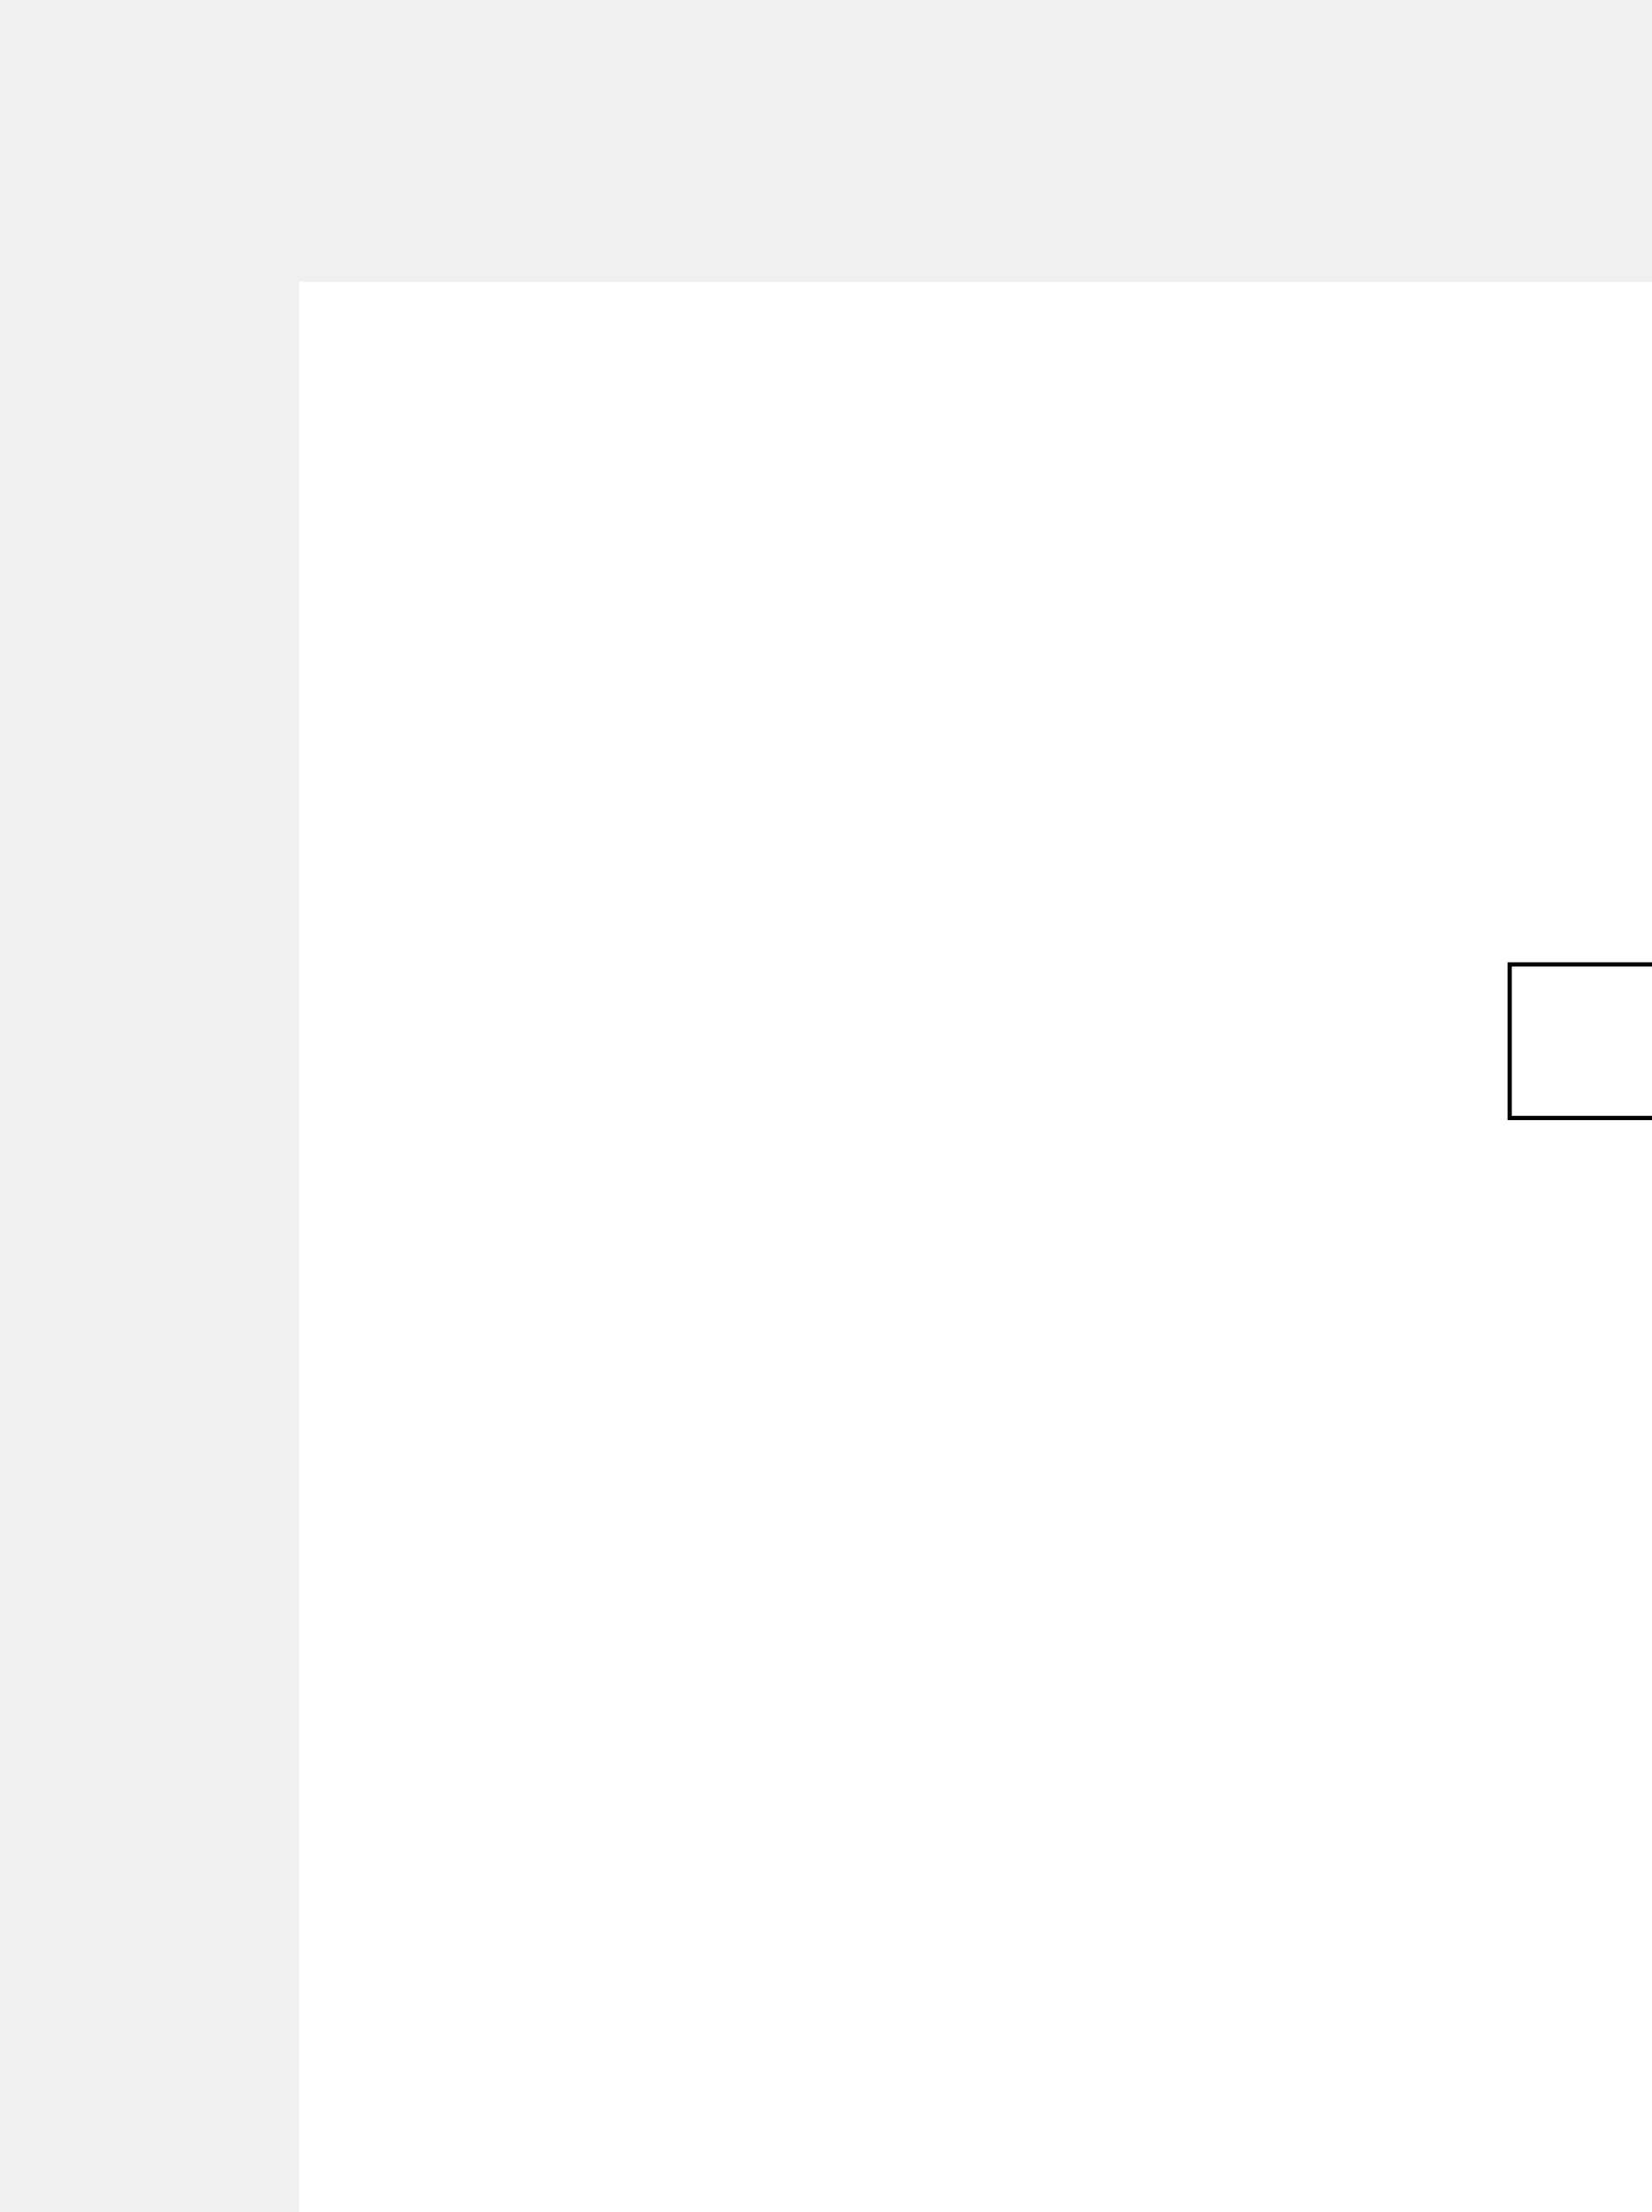
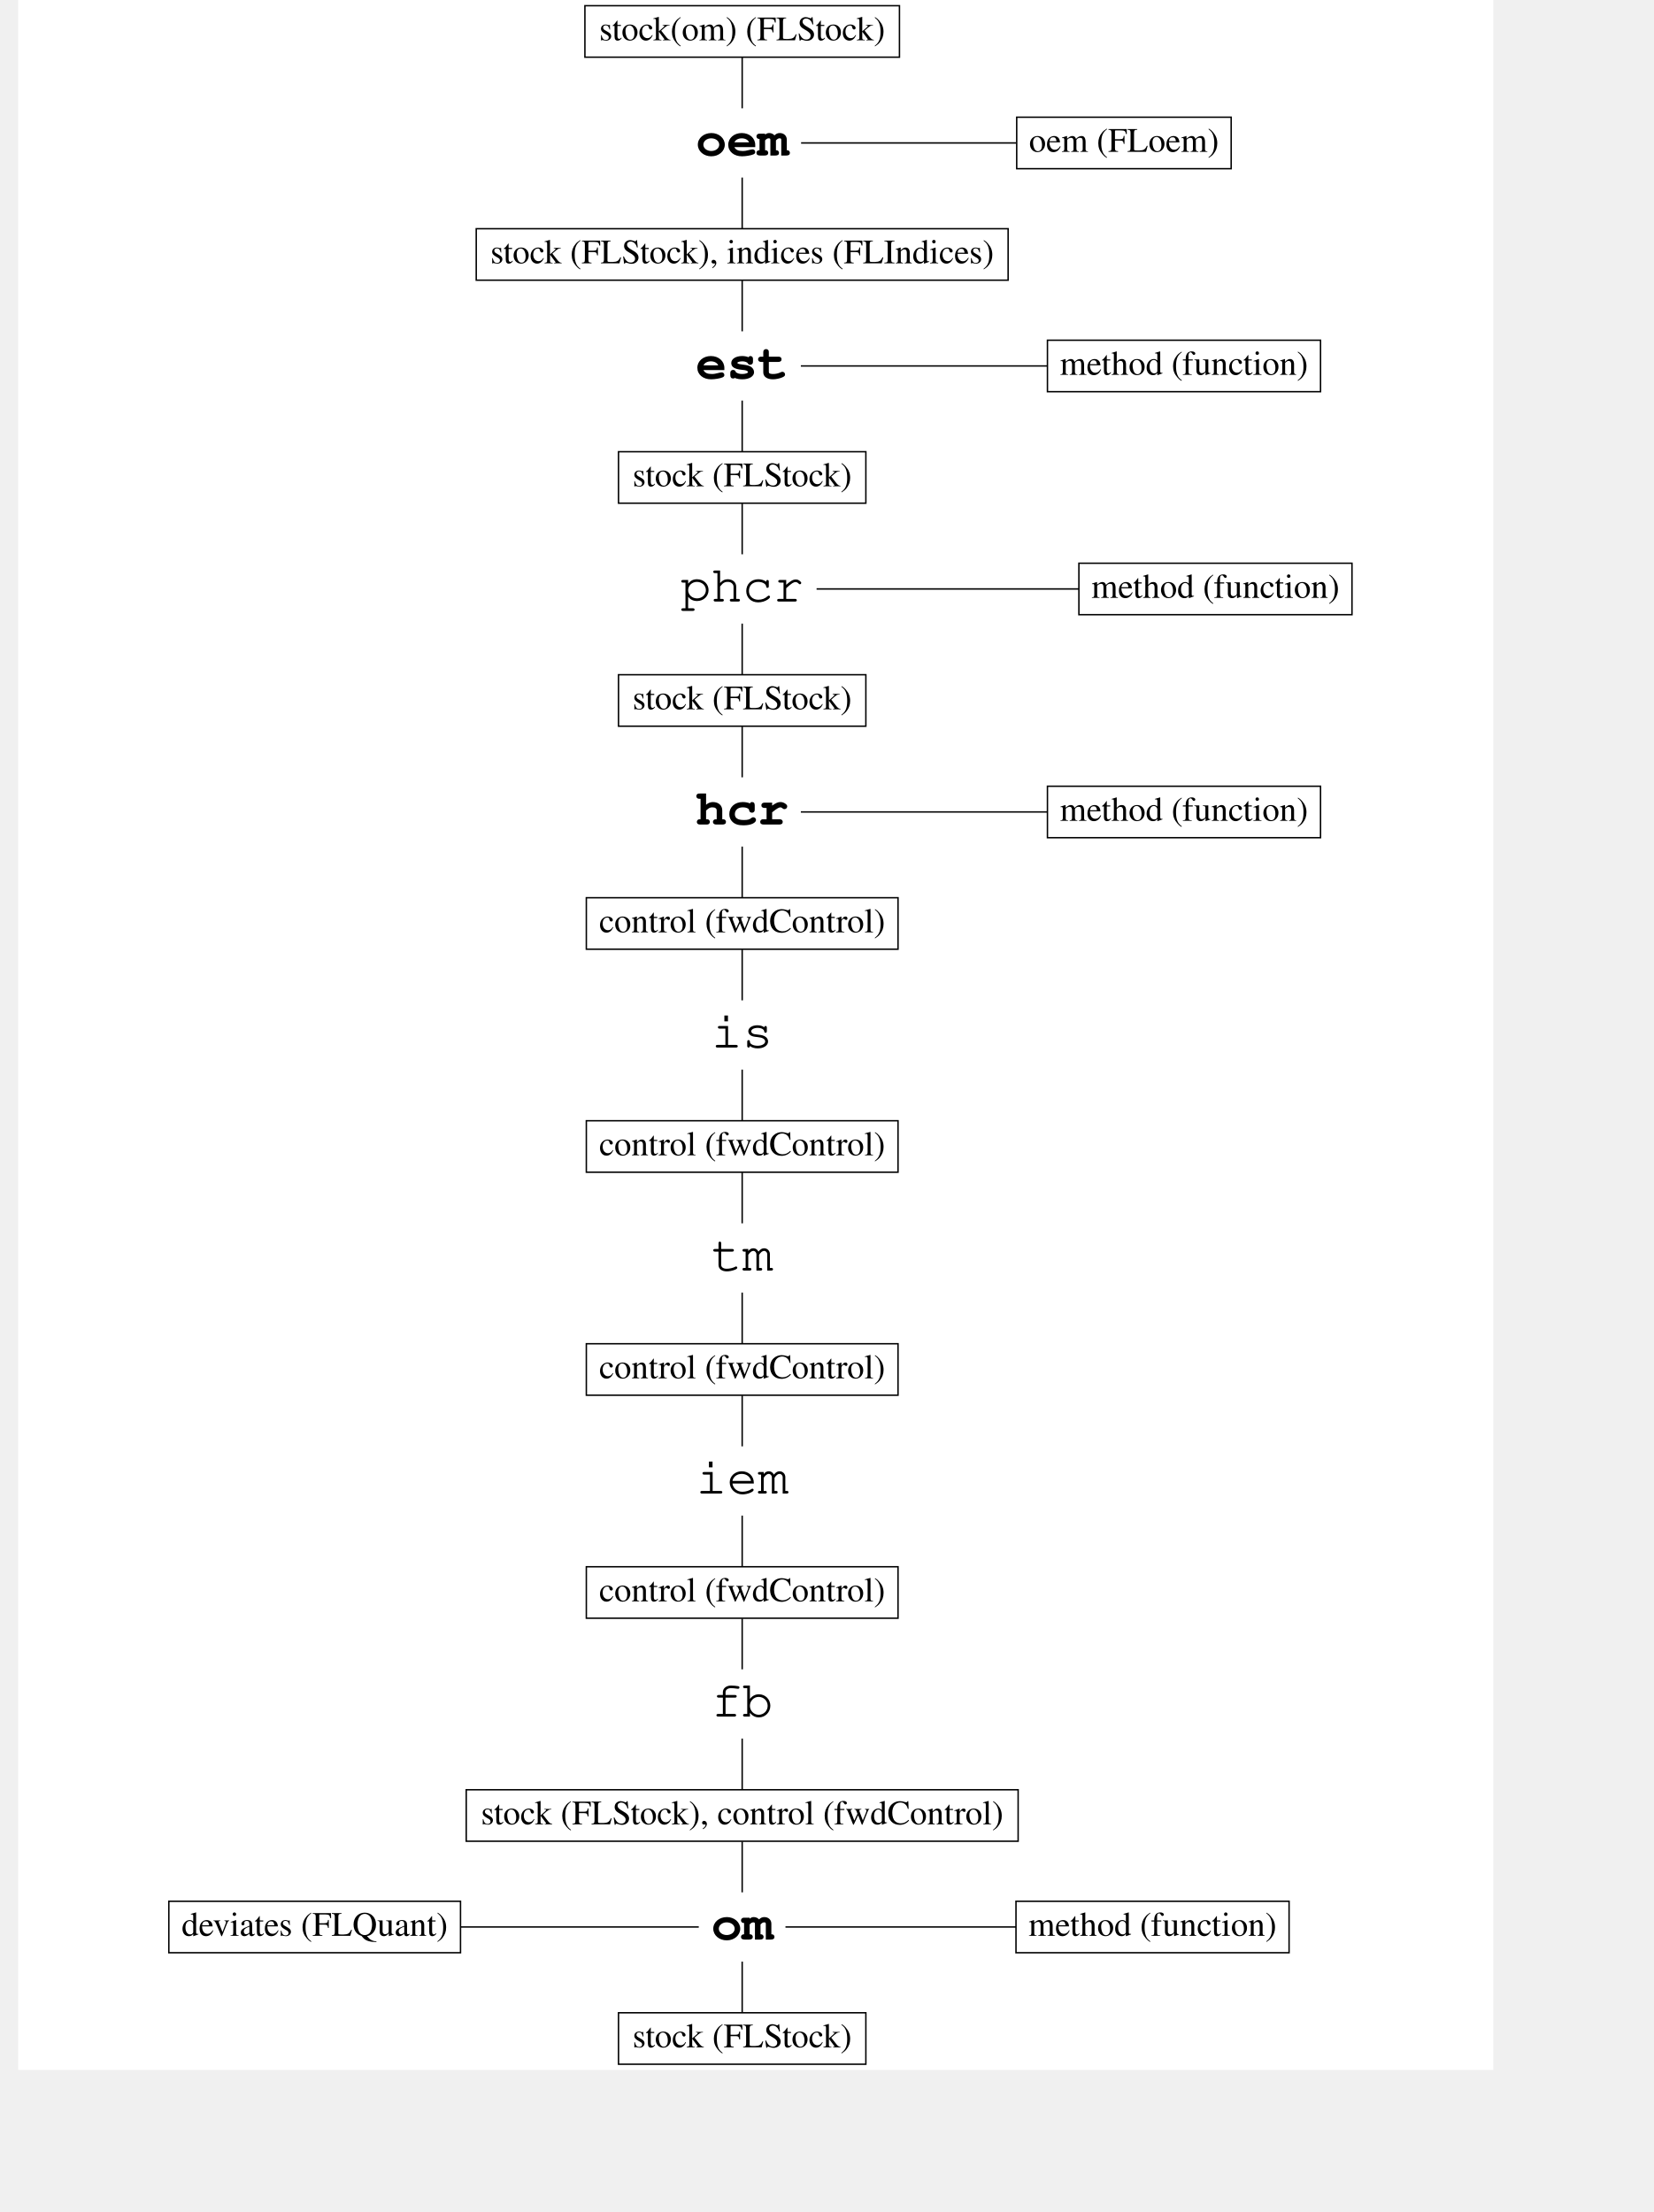
- <svg xmlns="http://www.w3.org/2000/svg" width="713pt" height="955pt" viewBox="57.60 57.60 655.60 897.02">
-   <g id="graph0" class="graph" transform="scale(1.73 1.73) rotate(0) translate(103.36 1543.36)">
-     <polygon fill="white" stroke="transparent" points="-4,4 -4,-1444 1027.56,-1444 1027.56,4 -4,4" />
+ <svg xmlns="http://www.w3.org/2000/svg" width="713pt" height="954pt" viewBox="57.60 57.60 655.60 896.89">
+   <g id="graph0" class="graph" transform="scale(0.579623 0.579623) rotate(0) translate(103.375 1543.37)">
+     <polygon fill="white" stroke="none" points="-4,4 -4,-1444 1027.7,-1444 1027.7,4 -4,4" />
    <g id="node1" class="node">
-       <text text-anchor="middle" x="505.72" y="-1335.2" font-family="Courier,monospace" font-weight="bold" font-size="36.00" fill="#000000">oem</text>
+       <text text-anchor="middle" x="502.389" y="-1335.2" font-family="Courier,monospace" font-weight="bold" font-size="36.00" fill="#000000">oem</text>
    </g>
    <g id="node11" class="node">
-       <polygon fill="none" stroke="black" points="842.72,-1362 666.72,-1362 666.72,-1326 842.72,-1326 842.72,-1362" />
-       <text text-anchor="middle" x="754.72" y="-1337.8" font-family="Times,serif" font-size="24.00">oem (FLoem)</text>
+       <polygon fill="none" stroke="black" points="844.389,-1362 694.389,-1362 694.389,-1326 844.389,-1326 844.389,-1362" />
+       <text text-anchor="middle" x="769.389" y="-1337.8" font-family="Times,serif" font-size="24.00">oem (FLoem)</text>
    </g>
    <g id="edge1" class="edge">
-       <path fill="none" stroke="black" d="M547.06,-1344C586.94,-1344 626.83,-1344 666.71,-1344" />
+       <path fill="none" stroke="black" d="M543.586,-1344C593.716,-1344 643.845,-1344 693.975,-1344" />
    </g>
    <g id="node12" class="node">
-       <polygon fill="none" stroke="black" points="731.72,-1284 279.72,-1284 279.72,-1248 731.72,-1248 731.72,-1284" />
-       <text text-anchor="middle" x="505.72" y="-1259.8" font-family="Times,serif" font-size="24.00">stock (FLStock), indices (FLIndices)</text>
+       <polygon fill="none" stroke="black" points="688.389,-1284 316.389,-1284 316.389,-1248 688.389,-1248 688.389,-1284" />
+       <text text-anchor="middle" x="502.389" y="-1259.8" font-family="Times,serif" font-size="24.00">stock (FLStock), indices (FLIndices)</text>
    </g>
    <g id="edge8" class="edge">
-       <path fill="none" stroke="black" d="M505.72,-1319.78C505.72,-1308.26 505.72,-1294.59 505.72,-1284.04" />
+       <path fill="none" stroke="black" d="M502.389,-1319.78C502.389,-1308.26 502.389,-1294.59 502.389,-1284.04" />
    </g>
    <g id="node2" class="node">
-       <text text-anchor="middle" x="505.72" y="-1179.2" font-family="Courier,monospace" font-weight="bold" font-size="36.00" fill="#000000">est</text>
+       <text text-anchor="middle" x="502.389" y="-1179.2" font-family="Courier,monospace" font-weight="bold" font-size="36.00" fill="#000000">est</text>
    </g>
    <g id="node13" class="node">
-       <polygon fill="none" stroke="black" points="923.22,-1206 688.22,-1206 688.22,-1170 923.22,-1170 923.22,-1206" />
-       <text text-anchor="middle" x="805.72" y="-1181.8" font-family="Times,serif" font-size="24.00">method (function)</text>
+       <polygon fill="none" stroke="black" points="906.889,-1206 715.889,-1206 715.889,-1170 906.889,-1170 906.889,-1206" />
+       <text text-anchor="middle" x="811.389" y="-1181.8" font-family="Times,serif" font-size="24.00">method (function)</text>
    </g>
    <g id="edge2" class="edge">
-       <path fill="none" stroke="black" d="M546.74,-1188C593.86,-1188 640.99,-1188 688.12,-1188" />
+       <path fill="none" stroke="black" d="M543.428,-1188C600.911,-1188 658.393,-1188 715.876,-1188" />
    </g>
    <g id="node14" class="node">
-       <polygon fill="none" stroke="black" points="608.72,-1128 402.72,-1128 402.72,-1092 608.72,-1092 608.72,-1128" />
-       <text text-anchor="middle" x="505.72" y="-1103.8" font-family="Times,serif" font-size="24.00">stock (FLStock)</text>
+       <polygon fill="none" stroke="black" points="588.889,-1128 415.889,-1128 415.889,-1092 588.889,-1092 588.889,-1128" />
+       <text text-anchor="middle" x="502.389" y="-1103.8" font-family="Times,serif" font-size="24.00">stock (FLStock)</text>
    </g>
    <g id="edge10" class="edge">
-       <path fill="none" stroke="black" d="M505.72,-1163.78C505.72,-1152.26 505.72,-1138.59 505.72,-1128.04" />
+       <path fill="none" stroke="black" d="M502.389,-1163.78C502.389,-1152.26 502.389,-1138.59 502.389,-1128.04" />
    </g>
    <g id="node3" class="node">
-       <text text-anchor="middle" x="505.72" y="-867.2" font-family="Courier,monospace" font-weight="bold" font-size="36.00" fill="#000000">hcr</text>
+       <text text-anchor="middle" x="502.389" y="-867.2" font-family="Courier,monospace" font-weight="bold" font-size="36.00" fill="#000000">hcr</text>
    </g>
    <g id="node17" class="node">
-       <polygon fill="none" stroke="black" points="923.22,-894 688.22,-894 688.22,-858 923.22,-858 923.22,-894" />
-       <text text-anchor="middle" x="805.72" y="-869.8" font-family="Times,serif" font-size="24.00">method (function)</text>
+       <polygon fill="none" stroke="black" points="906.889,-894 715.889,-894 715.889,-858 906.889,-858 906.889,-894" />
+       <text text-anchor="middle" x="811.389" y="-869.8" font-family="Times,serif" font-size="24.00">method (function)</text>
    </g>
    <g id="edge4" class="edge">
-       <path fill="none" stroke="black" d="M546.74,-876C593.86,-876 640.99,-876 688.12,-876" />
+       <path fill="none" stroke="black" d="M543.428,-876C600.911,-876 658.393,-876 715.876,-876" />
    </g>
    <g id="node18" class="node">
-       <polygon fill="none" stroke="black" points="637.22,-816 374.22,-816 374.22,-780 637.22,-780 637.22,-816" />
-       <text text-anchor="middle" x="505.72" y="-791.8" font-family="Times,serif" font-size="24.00">control (fwdControl)</text>
+       <polygon fill="none" stroke="black" points="611.389,-816 393.389,-816 393.389,-780 611.389,-780 611.389,-816" />
+       <text text-anchor="middle" x="502.389" y="-791.8" font-family="Times,serif" font-size="24.00">control (fwdControl)</text>
    </g>
    <g id="edge14" class="edge">
-       <path fill="none" stroke="black" d="M505.72,-851.78C505.72,-840.26 505.72,-826.59 505.72,-816.04" />
+       <path fill="none" stroke="black" d="M502.389,-851.785C502.389,-840.26 502.389,-826.587 502.389,-816.044" />
    </g>
    <g id="node4" class="node">
-       <text text-anchor="middle" x="505.72" y="-87.2" font-family="Courier,monospace" font-weight="bold" font-size="36.00" fill="#000000">om</text>
+       <text text-anchor="middle" x="502.389" y="-87.2" font-family="Courier,monospace" font-weight="bold" font-size="36.00" fill="#000000">om</text>
    </g>
    <g id="node23" class="node">
-       <polygon fill="none" stroke="black" points="585.72,-36 425.72,-36 425.72,0 585.72,0 585.72,-36" />
-       <text text-anchor="middle" x="505.72" y="-11.8" font-family="Times,serif" font-size="24.00">om (FLmse)</text>
+       <polygon fill="none" stroke="black" points="588.889,-36 415.889,-36 415.889,-0 588.889,-0 588.889,-36" />
+       <text text-anchor="middle" x="502.389" y="-11.8" font-family="Times,serif" font-size="24.00">stock (FLStock)</text>
    </g>
    <g id="edge24" class="edge">
-       <path fill="none" stroke="black" d="M505.72,-71.78C505.72,-60.26 505.72,-46.59 505.72,-36.04" />
+       <path fill="none" stroke="black" d="M502.389,-71.784C502.389,-60.26 502.389,-46.587 502.389,-36.044" />
    </g>
    <g id="node24" class="node">
-       <polygon fill="none" stroke="black" points="904.22,-114 669.22,-114 669.22,-78 904.22,-78 904.22,-114" />
-       <text text-anchor="middle" x="786.72" y="-89.8" font-family="Times,serif" font-size="24.00">method (function)</text>
+       <polygon fill="none" stroke="black" points="884.889,-114 693.889,-114 693.889,-78 884.889,-78 884.889,-114" />
+       <text text-anchor="middle" x="789.389" y="-89.8" font-family="Times,serif" font-size="24.00">method (function)</text>
    </g>
    <g id="edge6" class="edge">
-       <path fill="none" stroke="black" d="M535.91,-96C580.32,-96 624.74,-96 669.15,-96" />
+       <path fill="none" stroke="black" d="M532.659,-96C586.395,-96 640.131,-96 693.867,-96" />
    </g>
    <g id="node5" class="node">
-       <text text-anchor="middle" x="505.72" y="-1023.2" font-family="Courier,monospace" font-size="36.00" fill="#000000">phcr</text>
+       <text text-anchor="middle" x="502.389" y="-1023.2" font-family="Courier,monospace" font-size="36.00" fill="#000000">phcr</text>
    </g>
    <g id="node15" class="node">
-       <polygon fill="none" stroke="black" points="942.22,-1050 707.22,-1050 707.22,-1014 942.22,-1014 942.22,-1050" />
-       <text text-anchor="middle" x="824.72" y="-1025.8" font-family="Times,serif" font-size="24.00">method (function)</text>
+       <polygon fill="none" stroke="black" points="928.889,-1050 737.889,-1050 737.889,-1014 928.889,-1014 928.889,-1050" />
+       <text text-anchor="middle" x="833.389" y="-1025.8" font-family="Times,serif" font-size="24.00">method (function)</text>
    </g>
    <g id="edge3" class="edge">
-       <path fill="none" stroke="black" d="M557.75,-1032C607.54,-1032 657.34,-1032 707.14,-1032" />
+       <path fill="none" stroke="black" d="M554.431,-1032C615.544,-1032 676.657,-1032 737.77,-1032" />
    </g>
    <g id="node16" class="node">
-       <polygon fill="none" stroke="black" points="608.72,-972 402.72,-972 402.72,-936 608.72,-936 608.72,-972" />
-       <text text-anchor="middle" x="505.72" y="-947.8" font-family="Times,serif" font-size="24.00">stock (FLStock)</text>
+       <polygon fill="none" stroke="black" points="588.889,-972 415.889,-972 415.889,-936 588.889,-936 588.889,-972" />
+       <text text-anchor="middle" x="502.389" y="-947.8" font-family="Times,serif" font-size="24.00">stock (FLStock)</text>
    </g>
    <g id="edge12" class="edge">
-       <path fill="none" stroke="black" d="M505.72,-1007.78C505.72,-996.26 505.72,-982.59 505.72,-972.04" />
+       <path fill="none" stroke="black" d="M502.389,-1007.78C502.389,-996.26 502.389,-982.587 502.389,-972.044" />
    </g>
    <g id="node6" class="node">
-       <text text-anchor="middle" x="505.72" y="-711.2" font-family="Courier,monospace" font-size="36.00" fill="#000000">is</text>
+       <text text-anchor="middle" x="502.389" y="-711.2" font-family="Courier,monospace" font-size="36.00" fill="#000000">is</text>
    </g>
    <g id="node19" class="node">
-       <polygon fill="none" stroke="black" points="637.22,-660 374.22,-660 374.22,-624 637.22,-624 637.22,-660" />
-       <text text-anchor="middle" x="505.72" y="-635.8" font-family="Times,serif" font-size="24.00">control (fwdControl)</text>
+       <polygon fill="none" stroke="black" points="611.389,-660 393.389,-660 393.389,-624 611.389,-624 611.389,-660" />
+       <text text-anchor="middle" x="502.389" y="-635.8" font-family="Times,serif" font-size="24.00">control (fwdControl)</text>
    </g>
    <g id="edge16" class="edge">
-       <path fill="none" stroke="black" d="M505.72,-695.78C505.72,-684.26 505.72,-670.59 505.72,-660.04" />
+       <path fill="none" stroke="black" d="M502.389,-695.785C502.389,-684.26 502.389,-670.587 502.389,-660.044" />
    </g>
    <g id="node7" class="node">
-       <text text-anchor="middle" x="505.72" y="-555.2" font-family="Courier,monospace" font-size="36.00" fill="#000000">tm</text>
+       <text text-anchor="middle" x="502.389" y="-555.2" font-family="Courier,monospace" font-size="36.00" fill="#000000">tm</text>
    </g>
    <g id="node20" class="node">
-       <polygon fill="none" stroke="black" points="637.22,-504 374.22,-504 374.22,-468 637.22,-468 637.22,-504" />
-       <text text-anchor="middle" x="505.72" y="-479.8" font-family="Times,serif" font-size="24.00">control (fwdControl)</text>
+       <polygon fill="none" stroke="black" points="611.389,-504 393.389,-504 393.389,-468 611.389,-468 611.389,-504" />
+       <text text-anchor="middle" x="502.389" y="-479.8" font-family="Times,serif" font-size="24.00">control (fwdControl)</text>
    </g>
    <g id="edge18" class="edge">
-       <path fill="none" stroke="black" d="M505.72,-539.78C505.72,-528.26 505.72,-514.59 505.72,-504.04" />
+       <path fill="none" stroke="black" d="M502.389,-539.785C502.389,-528.26 502.389,-514.587 502.389,-504.044" />
    </g>
    <g id="node8" class="node">
-       <text text-anchor="middle" x="505.72" y="-399.2" font-family="Courier,monospace" font-size="36.00" fill="#000000">iem</text>
+       <text text-anchor="middle" x="502.389" y="-399.2" font-family="Courier,monospace" font-size="36.00" fill="#000000">iem</text>
    </g>
    <g id="node21" class="node">
-       <polygon fill="none" stroke="black" points="637.22,-348 374.22,-348 374.22,-312 637.22,-312 637.22,-348" />
-       <text text-anchor="middle" x="505.72" y="-323.8" font-family="Times,serif" font-size="24.00">control (fwdControl)</text>
+       <polygon fill="none" stroke="black" points="611.389,-348 393.389,-348 393.389,-312 611.389,-312 611.389,-348" />
+       <text text-anchor="middle" x="502.389" y="-323.8" font-family="Times,serif" font-size="24.00">control (fwdControl)</text>
    </g>
    <g id="edge20" class="edge">
-       <path fill="none" stroke="black" d="M505.72,-383.78C505.72,-372.26 505.72,-358.59 505.72,-348.04" />
+       <path fill="none" stroke="black" d="M502.389,-383.785C502.389,-372.26 502.389,-358.587 502.389,-348.044" />
    </g>
    <g id="node9" class="node">
-       <text text-anchor="middle" x="505.72" y="-243.2" font-family="Courier,monospace" font-size="36.00" fill="#000000">fb</text>
+       <text text-anchor="middle" x="502.389" y="-243.2" font-family="Courier,monospace" font-size="36.00" fill="#000000">fb</text>
    </g>
    <g id="node22" class="node">
-       <polygon fill="none" stroke="black" points="739.72,-192 271.72,-192 271.72,-156 739.72,-156 739.72,-192" />
-       <text text-anchor="middle" x="505.72" y="-167.8" font-family="Times,serif" font-size="24.00">stock (FLStock), control (fwdControl)</text>
+       <polygon fill="none" stroke="black" points="695.389,-192 309.389,-192 309.389,-156 695.389,-156 695.389,-192" />
+       <text text-anchor="middle" x="502.389" y="-167.8" font-family="Times,serif" font-size="24.00">stock (FLStock), control (fwdControl)</text>
    </g>
    <g id="edge22" class="edge">
-       <path fill="none" stroke="black" d="M505.72,-227.78C505.72,-216.26 505.72,-202.59 505.72,-192.04" />
+       <path fill="none" stroke="black" d="M502.389,-227.785C502.389,-216.26 502.389,-202.587 502.389,-192.044" />
    </g>
    <g id="node10" class="node">
-       <polygon fill="none" stroke="black" points="579.72,-1440 431.72,-1440 431.72,-1404 579.72,-1404 579.72,-1440" />
-       <text text-anchor="middle" x="505.72" y="-1415.8" font-family="Times,serif" font-size="24.00">om (FLom)</text>
+       <polygon fill="none" stroke="black" points="612.389,-1440 392.389,-1440 392.389,-1404 612.389,-1404 612.389,-1440" />
+       <text text-anchor="middle" x="502.389" y="-1415.8" font-family="Times,serif" font-size="24.00">stock(om) (FLStock)</text>
    </g>
    <g id="edge7" class="edge">
-       <path fill="none" stroke="black" d="M505.72,-1403.75C505.72,-1393.24 505.72,-1379.68 505.72,-1368.23" />
+       <path fill="none" stroke="black" d="M502.389,-1403.75C502.389,-1393.24 502.389,-1379.68 502.389,-1368.23" />
    </g>
    <g id="edge9" class="edge">
-       <path fill="none" stroke="black" d="M505.72,-1247.75C505.72,-1237.24 505.72,-1223.68 505.72,-1212.23" />
+       <path fill="none" stroke="black" d="M502.389,-1247.75C502.389,-1237.24 502.389,-1223.68 502.389,-1212.23" />
    </g>
    <g id="edge11" class="edge">
-       <path fill="none" stroke="black" d="M505.72,-1091.75C505.72,-1081.24 505.72,-1067.68 505.72,-1056.23" />
+       <path fill="none" stroke="black" d="M502.389,-1091.75C502.389,-1081.24 502.389,-1067.68 502.389,-1056.23" />
    </g>
    <g id="edge13" class="edge">
-       <path fill="none" stroke="black" d="M505.72,-935.75C505.72,-925.24 505.72,-911.68 505.72,-900.23" />
+       <path fill="none" stroke="black" d="M502.389,-935.754C502.389,-925.244 502.389,-911.677 502.389,-900.228" />
    </g>
    <g id="edge15" class="edge">
-       <path fill="none" stroke="black" d="M505.72,-779.75C505.72,-769.24 505.72,-755.68 505.72,-744.23" />
+       <path fill="none" stroke="black" d="M502.389,-779.754C502.389,-769.244 502.389,-755.677 502.389,-744.228" />
    </g>
    <g id="edge17" class="edge">
-       <path fill="none" stroke="black" d="M505.72,-623.75C505.72,-613.24 505.72,-599.68 505.72,-588.23" />
+       <path fill="none" stroke="black" d="M502.389,-623.754C502.389,-613.244 502.389,-599.677 502.389,-588.228" />
    </g>
    <g id="edge19" class="edge">
-       <path fill="none" stroke="black" d="M505.72,-467.75C505.72,-457.24 505.72,-443.68 505.72,-432.23" />
+       <path fill="none" stroke="black" d="M502.389,-467.754C502.389,-457.244 502.389,-443.677 502.389,-432.228" />
    </g>
    <g id="edge21" class="edge">
-       <path fill="none" stroke="black" d="M505.72,-311.75C505.72,-301.24 505.72,-287.68 505.72,-276.23" />
+       <path fill="none" stroke="black" d="M502.389,-311.754C502.389,-301.244 502.389,-287.677 502.389,-276.228" />
    </g>
    <g id="edge23" class="edge">
-       <path fill="none" stroke="black" d="M505.72,-155.75C505.72,-145.24 505.72,-131.68 505.72,-120.23" />
+       <path fill="none" stroke="black" d="M502.389,-155.754C502.389,-145.244 502.389,-131.677 502.389,-120.228" />
    </g>
    <g id="node25" class="node">
-       <polygon fill="none" stroke="black" points="336.72,-114 86.72,-114 86.72,-78 336.72,-78 336.72,-114" />
-       <text text-anchor="middle" x="211.72" y="-89.8" font-family="Times,serif" font-size="24.00">deviates (FLQuant)</text>
+       <polygon fill="none" stroke="black" points="305.389,-114 101.389,-114 101.389,-78 305.389,-78 305.389,-114" />
+       <text text-anchor="middle" x="203.389" y="-89.8" font-family="Times,serif" font-size="24.00">deviates (FLQuant)</text>
    </g>
    <g id="edge5" class="edge">
-       <path fill="none" stroke="black" d="M336.9,-96C383.17,-96 429.44,-96 475.72,-96" />
+       <path fill="none" stroke="black" d="M305.586,-96C361.065,-96 416.544,-96 472.023,-96" />
    </g>
  </g>
</svg>
